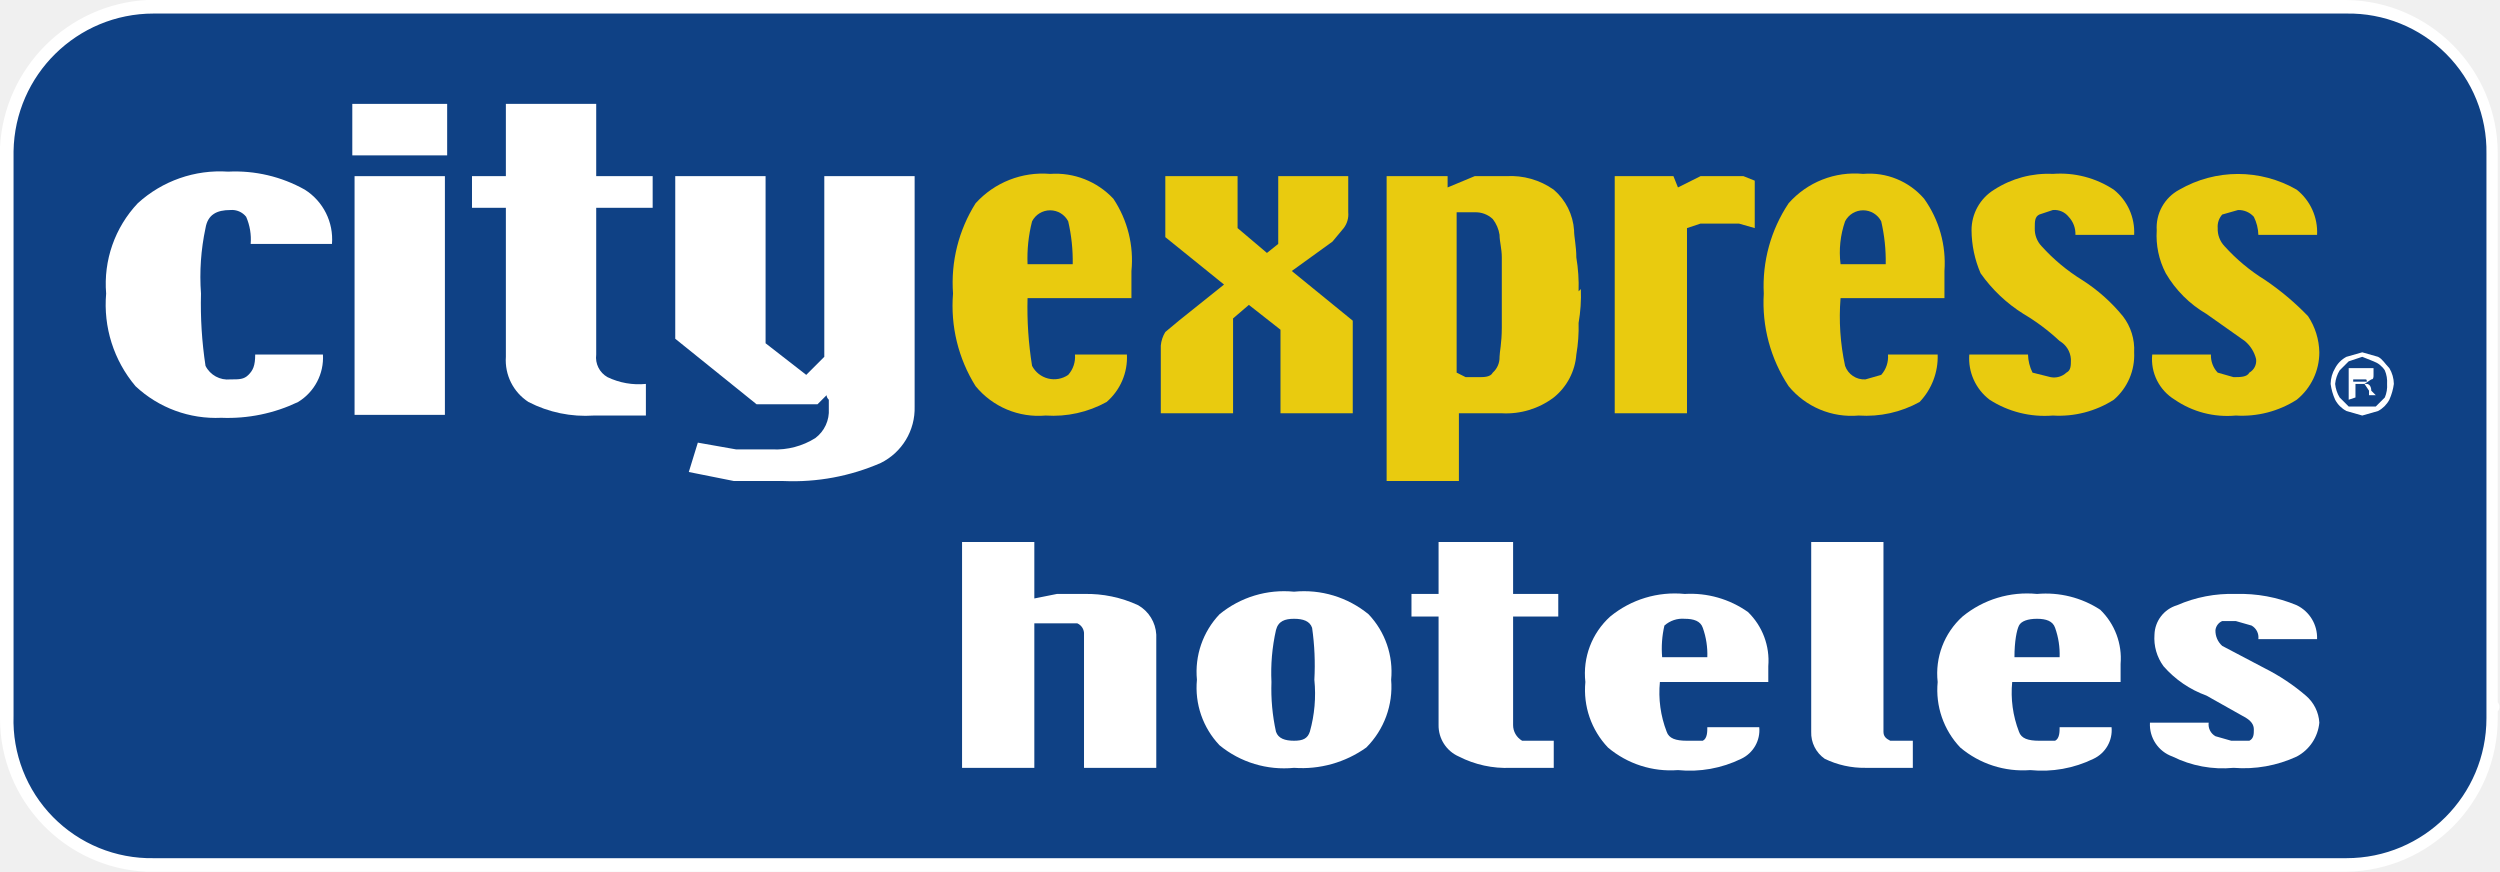
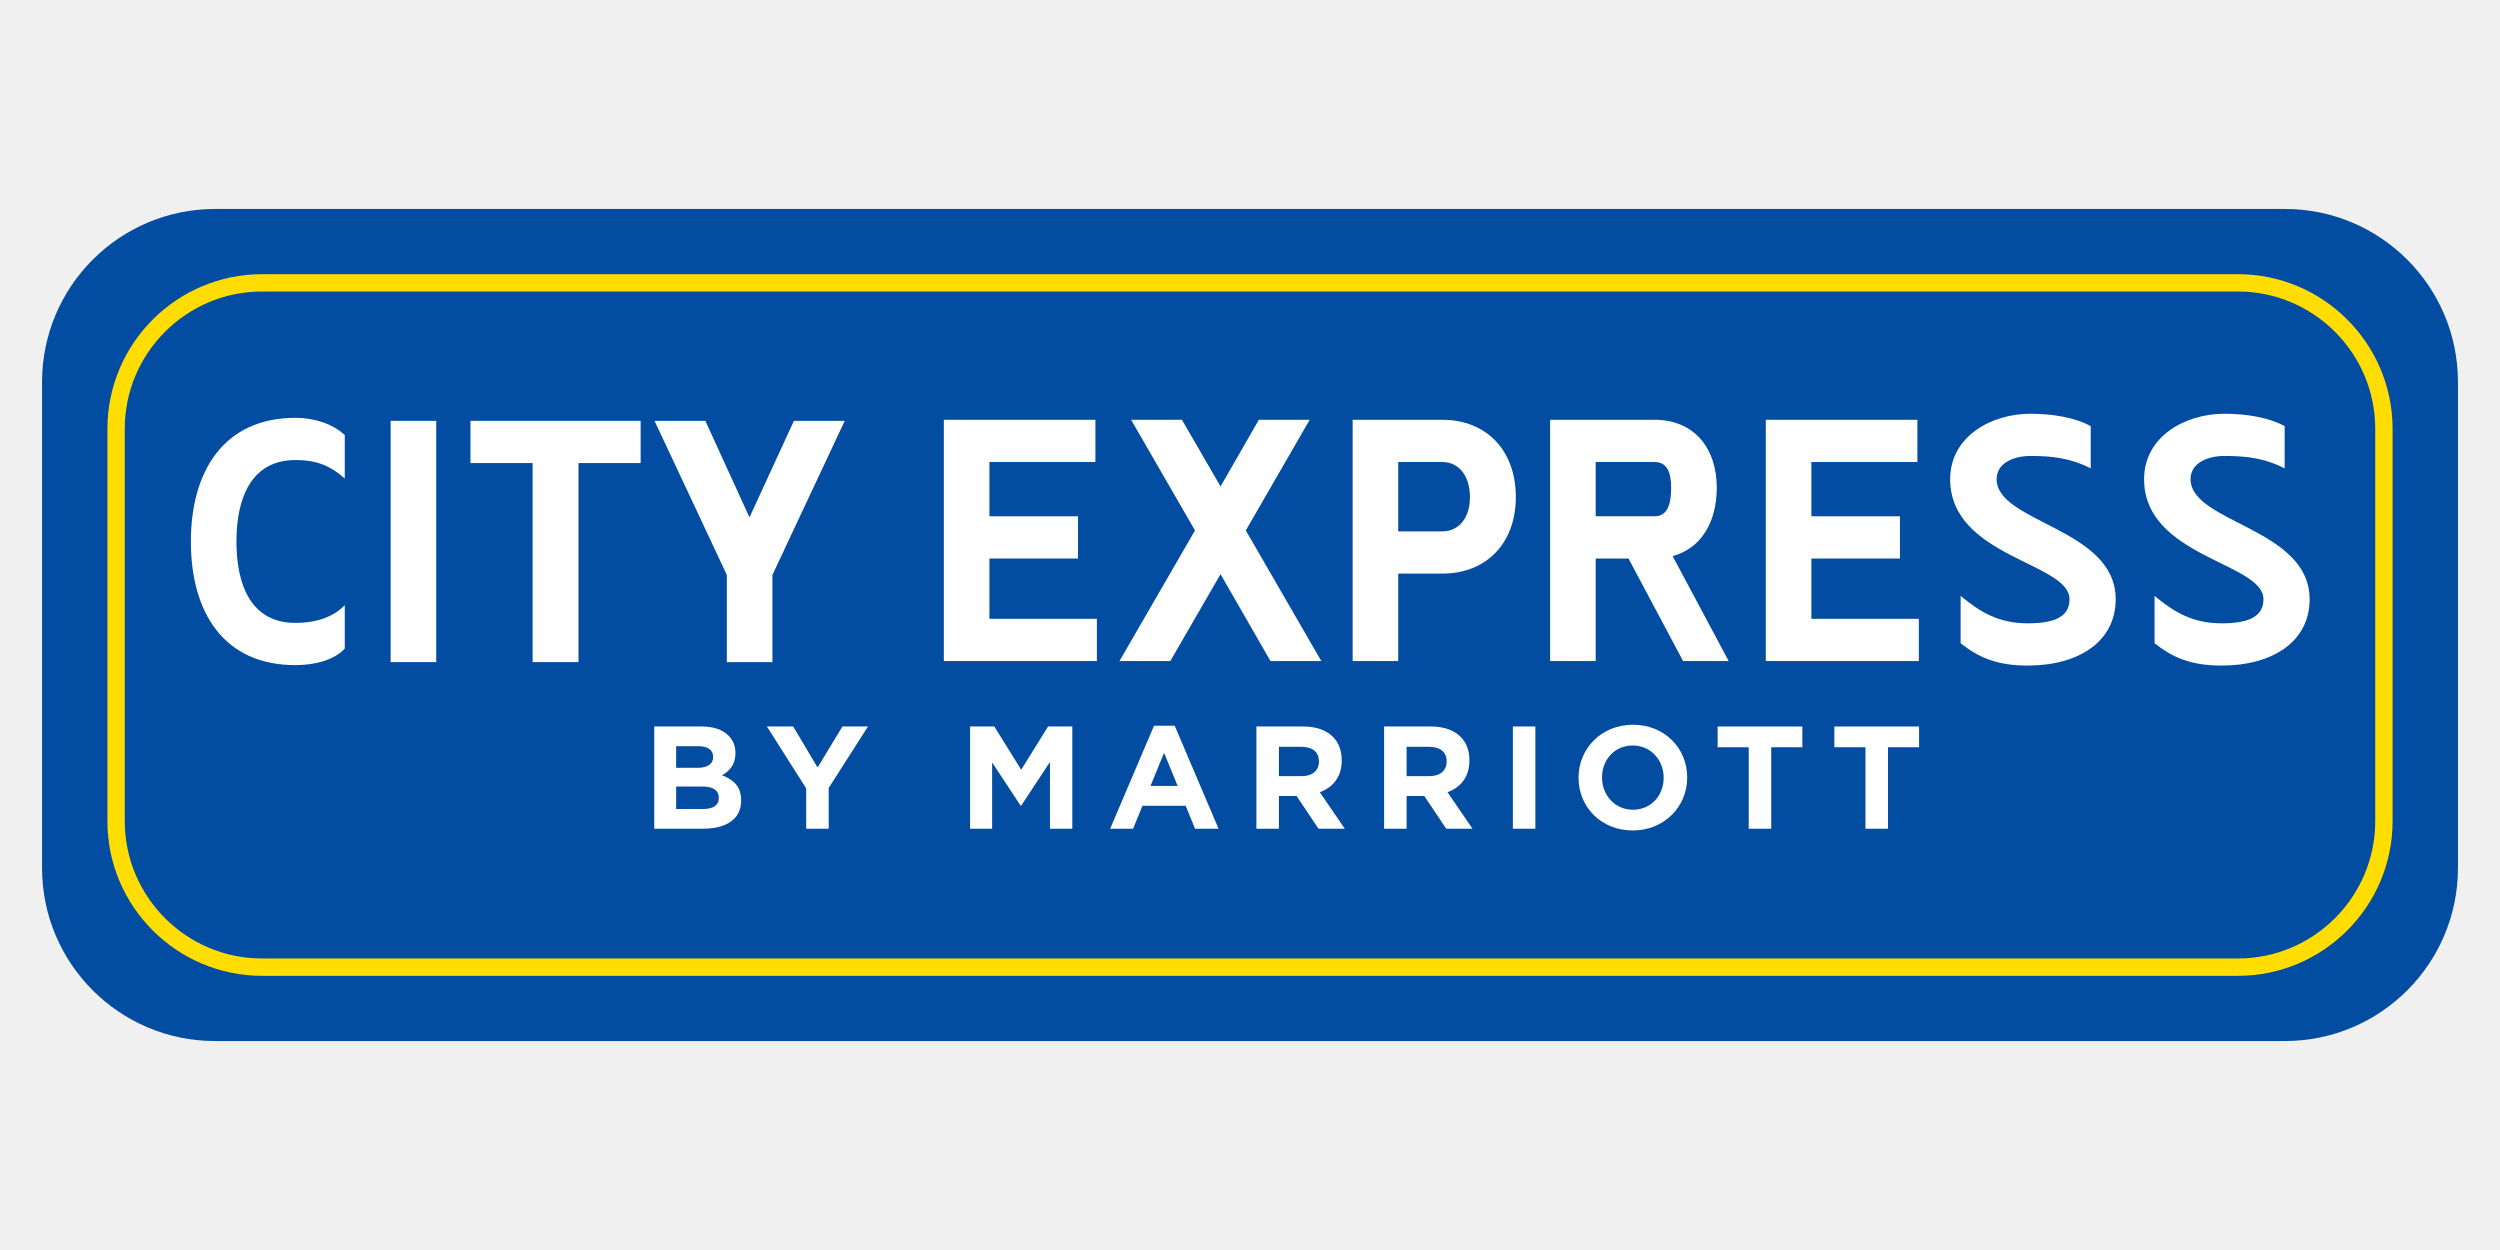
- <svg xmlns="http://www.w3.org/2000/svg" viewBox="0 0 110.7 38.6">
-   <defs>
-     <style>.a{fill:#0f4185;}.b{fill:#fff;}.c{fill:#e9cb0f;}</style>
-   </defs>
-   <path class="a" d="M110.3,31.8c0-.3.1-.5.1-.7V7.1c0-.1-.1-.2-.1-.3A6.5,6.5,0,0,0,103.9.3H6.8A6.5,6.5,0,0,0,.3,6.7h0V31.8a6.5,6.5,0,0,0,6.5,6.5h97.1a6.4,6.4,0,0,0,6.4-6.5" />
-   <path class="b" d="M6.5,38.6h0A6.8,6.8,0,0,1,0,31.8V6.5A6.9,6.9,0,0,1,6.5,0h97.4a6.8,6.8,0,0,1,6.7,6.8h0V31.1a.3.3,0,0,1,0,.4v.3a6.8,6.8,0,0,1-6.7,6.8ZM.6,7V31.7A6.1,6.1,0,0,0,6.8,38h97.1a6.2,6.2,0,0,0,6.2-6.2V7.1h0V6.8A6.1,6.1,0,0,0,103.9.6H6.8A6.2,6.2,0,0,0,.6,6.7Z" />
-   <path class="b" d="M51.2,34H48V28.1a.5.5,0,0,0-.3-.5H45.8V34H42.6V24h3.2v2.5l1-.2H48a5.4,5.4,0,0,1,2.4.5,1.6,1.6,0,0,1,.8,1.3Z" />
-   <path class="b" d="M61.6,30.1a3.8,3.8,0,0,1-1.1,3,4.9,4.9,0,0,1-3.2.9A4.5,4.5,0,0,1,54,33a3.7,3.7,0,0,1-1-2.9,3.7,3.7,0,0,1,1-2.9,4.5,4.5,0,0,1,3.3-1,4.5,4.5,0,0,1,3.3,1,3.7,3.7,0,0,1,1,2.9m-3.4,0a11.7,11.7,0,0,0-.1-2.3c-.1-.3-.4-.4-.8-.4s-.7.1-.8.5a8.6,8.6,0,0,0-.2,2.3,8.8,8.8,0,0,0,.2,2.2c.1.3.4.4.8.4s.6-.1.7-.4a6.2,6.2,0,0,0,.2-2.3" />
-   <path class="b" d="M69,27.3H67v4.8a.8.8,0,0,0,.4.7h1.4V34H66.9a4.6,4.6,0,0,1-2.3-.5,1.5,1.5,0,0,1-.9-1.4V27.3H62.5v-1h1.2V24H67v2.3h2Z" />
-   <path class="b" d="M78.3,30.2H73.5a4.8,4.8,0,0,0,.3,2.2c.1.3.4.4.9.4h.7c.2-.1.2-.4.2-.6h2.3a1.4,1.4,0,0,1-.8,1.4,5.2,5.2,0,0,1-2.8.5,4.3,4.3,0,0,1-3.1-1,3.7,3.7,0,0,1-1-2.9,3.4,3.4,0,0,1,1.1-2.9,4.5,4.5,0,0,1,3.3-1,4.4,4.4,0,0,1,2.8.8,3,3,0,0,1,.9,2.4Zm-2.7-1.1a3.5,3.5,0,0,0-.2-1.3c-.1-.3-.4-.4-.8-.4a1.2,1.2,0,0,0-.9.3,4.5,4.5,0,0,0-.1,1.4Z" />
-   <path class="b" d="M84.7,34H82.6a4,4,0,0,1-1.8-.4,1.4,1.4,0,0,1-.6-1.2V24h3.2v8.4c0,.2.1.3.3.4h1Z" />
-   <path class="b" d="M93.9,30.2H89.1a4.8,4.8,0,0,0,.3,2.2c.1.3.4.4.9.4H91c.2-.1.2-.4.2-.6h2.3a1.4,1.4,0,0,1-.8,1.4,5.2,5.2,0,0,1-2.8.5,4.3,4.3,0,0,1-3.1-1,3.7,3.7,0,0,1-1-2.9,3.4,3.4,0,0,1,1.1-2.9,4.5,4.5,0,0,1,3.3-1A4.4,4.4,0,0,1,93,27a3,3,0,0,1,.9,2.4Zm-2.7-1.1a3.5,3.5,0,0,0-.2-1.3c-.1-.3-.4-.4-.8-.4s-.7.1-.8.3-.2.7-.2,1.4Z" />
-   <path class="b" d="M102.7,32a1.9,1.9,0,0,1-1,1.5,5.6,5.6,0,0,1-2.8.5,5,5,0,0,1-2.7-.5,1.5,1.5,0,0,1-1-1.5h2.6a.6.6,0,0,0,.3.6l.7.2h.8c.2-.1.2-.3.2-.5s-.1-.4-.5-.6l-1.6-.9a4.6,4.6,0,0,1-1.9-1.3,2.1,2.1,0,0,1-.4-1.4,1.4,1.4,0,0,1,1-1.3,6,6,0,0,1,2.6-.5,6.5,6.5,0,0,1,2.7.5,1.6,1.6,0,0,1,.9,1.5H100a.6.6,0,0,0-.3-.6l-.7-.2h-.6a.5.5,0,0,0-.3.4.9.9,0,0,0,.3.7l1.9,1a9,9,0,0,1,1.8,1.2,1.7,1.7,0,0,1,.6,1.2" />
-   <path class="c" d="M50.1,13.2H45.5a16.2,16.2,0,0,0,.2,3,1.1,1.1,0,0,0,1.6.4,1.2,1.2,0,0,0,.3-.9h2.3a2.6,2.6,0,0,1-.9,2.1,4.9,4.9,0,0,1-2.7.6,3.6,3.6,0,0,1-3.1-1.3,6.7,6.7,0,0,1-1-4.1,6.6,6.6,0,0,1,1-4,4,4,0,0,1,3.3-1.3,3.5,3.5,0,0,1,2.8,1.1,4.9,4.9,0,0,1,.8,3.2Zm-2.6-1.5a7.8,7.8,0,0,0-.2-1.9.9.9,0,0,0-1.6,0,6.6,6.6,0,0,0-.2,1.9Z" />
-   <path class="c" d="M59.9,18.3H56.7V14.6l-1.4-1.1-.7.6v4.2H51.4v-3a1.4,1.4,0,0,1,.2-.6l.6-.5,2-1.6-2.6-2.1V7.8h3.2v2.3l1.3,1.1.5-.4v-3h3.1V9.4a1,1,0,0,1-.2.7l-.5.6L57.2,12l2.7,2.2Z" />
-   <path class="c" d="M70,12.8a7.1,7.1,0,0,1-.1,1.5,7.1,7.1,0,0,1-.1,1.4,2.7,2.7,0,0,1-1,1.9,3.5,3.5,0,0,1-2.3.7H64.6v3H61.4V7.8h2.7v.5l1.2-.5h1.4a3.3,3.3,0,0,1,2.1.6,2.6,2.6,0,0,1,.9,1.8c0,.3.1.7.1,1.2a7.6,7.6,0,0,1,.1,1.5m-3.4,0V11.4c0-.4-.1-.7-.1-1a1.5,1.5,0,0,0-.3-.7,1.1,1.1,0,0,0-.8-.3h-.8v7.1l.4.2h.6c.2,0,.5,0,.6-.2a.9.9,0,0,0,.3-.7c0-.2.1-.6.1-1.3V12.8" />
-   <path class="c" d="M77.7,10.1,77,9.9H75.3l-.6.2v8.2H71.5V7.8h2.6l.2.5,1-.5h1.9l.5.2Z" />
-   <path class="c" d="M86.1,13.2H81.5a10.3,10.3,0,0,0,.2,3,.9.9,0,0,0,.9.6l.7-.2a1.2,1.2,0,0,0,.3-.9h2.2a2.9,2.9,0,0,1-.8,2.1,4.9,4.9,0,0,1-2.7.6,3.6,3.6,0,0,1-3.1-1.3A6.7,6.7,0,0,1,78.1,13a6.6,6.6,0,0,1,1.1-4,3.9,3.9,0,0,1,3.3-1.3,3.2,3.2,0,0,1,2.7,1.1,4.9,4.9,0,0,1,.9,3.2Zm-2.6-1.5a7.8,7.8,0,0,0-.2-1.9.9.9,0,0,0-1.6,0,4.2,4.2,0,0,0-.2,1.9Z" />
-   <path class="c" d="M94.5,15.6a2.6,2.6,0,0,1-.9,2.1,4.5,4.5,0,0,1-2.7.7,4.5,4.5,0,0,1-2.8-.7,2.3,2.3,0,0,1-.9-2h2.6a1.9,1.9,0,0,0,.2.8l.8.2a.8.8,0,0,0,.7-.2c.2-.1.2-.3.2-.6a1,1,0,0,0-.5-.8,9.2,9.2,0,0,0-1.6-1.2,6.6,6.6,0,0,1-1.9-1.8,4.9,4.9,0,0,1-.4-1.9,2.1,2.1,0,0,1,1-1.8,4.4,4.4,0,0,1,2.6-.7,4.3,4.3,0,0,1,2.7.7,2.4,2.4,0,0,1,.9,2H91.9a1.1,1.1,0,0,0-.3-.8.8.8,0,0,0-.7-.3l-.6.2c-.2.1-.2.3-.2.6a1.1,1.1,0,0,0,.3.8,8.3,8.3,0,0,0,1.8,1.5A7.6,7.6,0,0,1,94,14a2.4,2.4,0,0,1,.5,1.6" />
-   <path class="c" d="M102.7,15.6a2.7,2.7,0,0,1-1,2.1,4.5,4.5,0,0,1-2.7.7,4.1,4.1,0,0,1-2.7-.7,2.1,2.1,0,0,1-1-2h2.6a1.1,1.1,0,0,0,.3.8l.7.2c.3,0,.6,0,.7-.2a.6.6,0,0,0,.3-.6,1.5,1.5,0,0,0-.5-.8l-1.7-1.2a5,5,0,0,1-1.8-1.8,3.6,3.6,0,0,1-.4-1.9,1.9,1.9,0,0,1,1-1.8,5.2,5.2,0,0,1,5.2,0,2.4,2.4,0,0,1,.9,2H100a1.9,1.9,0,0,0-.2-.8.9.9,0,0,0-.7-.3l-.7.2a.8.8,0,0,0-.2.6,1.1,1.1,0,0,0,.3.8,8.3,8.3,0,0,0,1.8,1.5,11.9,11.9,0,0,1,1.9,1.6,3,3,0,0,1,.5,1.6" />
-   <path class="b" d="M14.7,10.8H11.1a2.5,2.5,0,0,0-.2-1.2.8.8,0,0,0-.7-.3c-.6,0-1,.2-1.1.8A10.3,10.3,0,0,0,8.9,13a18.1,18.1,0,0,0,.2,3.2,1.1,1.1,0,0,0,1.1.6c.4,0,.6,0,.8-.2s.3-.4.3-.9h3a2.3,2.3,0,0,1-1.1,2.1,7.2,7.2,0,0,1-3.4.7A5.2,5.2,0,0,1,6,17.1,5.6,5.6,0,0,1,4.7,13,5.2,5.2,0,0,1,6.1,9a5.4,5.4,0,0,1,4-1.4,6.3,6.3,0,0,1,3.4.8,2.6,2.6,0,0,1,1.2,2.4" />
-   <rect class="b" x="15.7" y="7.8" width="4" height="10.57" />
-   <path class="b" d="M28.9,9.2H26.4v6.5a1,1,0,0,0,.5,1,3.2,3.2,0,0,0,1.7.3v1.4H26.3a5.5,5.5,0,0,1-2.9-.6,2.2,2.2,0,0,1-1-2V9.2H20.9V7.8h1.5V4.6h4V7.8h2.5Z" />
-   <path class="b" d="M40.5,18A2.7,2.7,0,0,1,39,20.5a9.7,9.7,0,0,1-4.3.8H32.5l-2-.4.4-1.3,1.7.3h1.6a3.3,3.3,0,0,0,1.9-.5,1.5,1.5,0,0,0,.6-1.3v-.4a.3.3,0,0,1-.1-.2l-.4.4H33.5L29.9,15V7.8h4v7.4l1.8,1.4.8-.8v-8h4Z" />
-   <rect class="b" x="15.6" y="4.6" width="4.2" height="2.28" />
-   <path class="b" d="M104.6,15.6l.7.2c.2.1.3.3.5.5a1.4,1.4,0,0,1,.2.7,2.5,2.5,0,0,1-.2.7,1.2,1.2,0,0,1-.5.5l-.7.2-.7-.2a1.2,1.2,0,0,1-.5-.5,2.5,2.5,0,0,1-.2-.7,1.4,1.4,0,0,1,.2-.7,1.2,1.2,0,0,1,.5-.5l.7-.2m0,.2-.6.2-.4.4a1.4,1.4,0,0,0-.2.6,1.4,1.4,0,0,0,.2.6l.4.4h1.2l.4-.4a1.3,1.3,0,0,0,.1-.6,1.3,1.3,0,0,0-.1-.6,1,1,0,0,0-.5-.4l-.5-.2m-.6,1.9V16.3h1.1v.3c0,.1,0,.2-.1.2l-.3.2h.1c.1,0,.2.1.2.3l.2.2h-.3v-.2l-.2-.3h-.4v.6Zm.2-.8h.6c0-.1,0-.1-.1-.1h-.5Z" />
+ <svg xmlns="http://www.w3.org/2000/svg" version="1.1" id="Layer_1" x="0px" y="0px" viewBox="0 0 2000 1000" style="enable-background:new 0 0 2000 1000;" xml:space="preserve">
+   <style type="text/css">
+ 	.st0{fill:#024DA1;}
+ 	.st1{fill:#FFDD00;}
+ 	.st2{fill:#FFFFFF;}
+ </style>
+   <g>
+     <g>
+       <path class="st0" d="M1827.89,832.83H172.11c-76.48,0-138.47-62-138.47-138.47V305.64c0-76.48,62-138.47,138.47-138.47h1655.78    c76.48,0,138.47,62,138.47,138.47v388.72C1966.36,770.84,1904.36,832.83,1827.89,832.83z" />
+       <path class="st1" d="M1790.32,780.67H209.68c-68.23,0-123.75-55.51-123.75-123.74V343.08c0-68.23,55.51-123.74,123.75-123.74    h1580.64c68.23,0,123.75,55.51,123.75,123.74v313.84C1914.07,725.16,1858.56,780.67,1790.32,780.67z M209.68,233.2    c-60.58,0-109.87,49.29-109.87,109.87v313.84c0,60.58,49.29,109.87,109.87,109.87h1580.64c60.58,0,109.87-49.29,109.87-109.87    V343.08c0-60.58-49.29-109.87-109.87-109.87H209.68z" />
+     </g>
+     <g>
+       <g>
+         <g>
+           <path class="st2" d="M236.32,532.1c-57.38,0-83.63-42.22-83.63-98.91c0-55.97,26.25-98.92,83.63-98.92      c14.87,0,29.5,4.58,39.49,13.75v34.74c-11.15-9.65-21.37-14.72-39.49-14.72c-34.85,0-47.16,29.68-47.16,65.14      c0,35.94,12.31,65.14,47.16,65.14c18.35,0,31.59-5.79,39.49-14.23v34.74C267.91,527.52,253.05,532.1,236.32,532.1z" />
+           <path class="st2" d="M348.97,336.68v193H312.5v-193H348.97z" />
+           <path class="st2" d="M512.5,370.46h-49.71v159.23h-36.7V370.46h-49.72v-33.78H512.5V370.46z" />
+           <path class="st2" d="M581.47,529.69v-69.72l-57.84-123.28h40.65l35.31,77.2l35.54-77.2h40.65l-57.85,123.28v69.72H581.47z" />
+         </g>
+         <g>
+           <path class="st2" d="M876.33,335.83v33.78h-84.79v43.42h70.85v33.78h-70.85v48.25h85.96v33.78H755.07v-193H876.33z" />
+           <path class="st2" d="M1047.75,335.83l-51.11,88.54l60.4,104.46h-40.65l-39.96-69.48l-40.19,69.48h-40.65l60.4-104.46      l-51.11-88.54h40.65l30.9,53.32l30.67-53.32H1047.75z" />
+           <path class="st2" d="M1153.89,335.83c35.31,0,58.78,24.61,58.78,61.76c0,36.91-23.46,61.28-58.78,61.28h-35.31v69.96h-36.47      v-193H1153.89z M1153.89,425.09c13.24,0,22.07-10.86,22.07-27.26c0-17.13-8.83-28.22-22.07-28.22h-35.31v55.49H1153.89z" />
+           <path class="st2" d="M1323.69,335.83c31.36,0,49.72,22.44,49.72,54.28c0,27.99-12.78,48.73-35.31,54.77l44.84,83.96h-36.47      l-43.67-82.03h-26.25v82.03h-36.47v-193H1323.69z M1323.69,413.03c9.99,0,13.24-9.17,13.24-22.68c0-12.3-3.25-20.75-13.24-20.75      h-47.16v43.42H1323.69z" />
+           <path class="st2" d="M1533.9,335.83v33.78h-84.79v43.42h70.85v33.78h-70.85v48.25h85.96v33.78h-122.43v-193H1533.9z" />
+           <path class="st2" d="M1568.5,514.6v-37.88c14.63,12.06,29.5,21.95,53.66,21.95c23.23,0,33.45-6.27,33.45-19.3      c0-29.43-95.48-33.53-95.48-96.02c0-34.26,32.99-52.35,64.12-52.35c17.42,0,35.54,2.89,48.32,9.89v33.77      c-16.26-8.2-30.43-9.89-48.32-9.89c-12.31,0-26.95,5.07-26.95,18.58c0,34.98,95.25,39.08,95.25,96.02      c0,34.02-29.74,53.08-70.39,53.08C1597.77,532.45,1583.13,526.18,1568.5,514.6z" />
+           <path class="st2" d="M1723.65,514.6v-37.88c14.63,12.06,29.5,21.95,53.66,21.95c23.23,0,33.45-6.27,33.45-19.3      c0-29.43-95.48-33.53-95.48-96.02c0-34.26,32.99-52.35,64.12-52.35c17.42,0,35.54,2.89,48.32,9.89v33.77      c-16.26-8.2-30.43-9.89-48.32-9.89c-12.31,0-26.95,5.07-26.95,18.58c0,34.98,95.25,39.08,95.25,96.02      c0,34.02-29.74,53.08-70.39,53.08C1752.93,532.45,1738.29,526.18,1723.65,514.6z" />
+         </g>
+       </g>
+       <g>
+         <g>
+           <path class="st2" d="M523.4,581.19h37.97c9.35,0,16.71,2.57,21.38,7.25c3.75,3.74,5.61,8.29,5.61,13.9v0.24      c0,9.23-4.91,14.37-10.75,17.64c9.46,3.62,15.3,9.11,15.3,20.09v0.24c0,14.96-12.15,22.43-30.62,22.43h-38.9V581.19z       M557.52,614.26c7.94,0,12.97-2.57,12.97-8.65v-0.24c0-5.37-4.21-8.41-11.8-8.41h-17.76v17.29H557.52z M562.31,647.21      c7.95,0,12.74-2.8,12.74-8.88v-0.24c0-5.49-4.1-8.88-13.33-8.88h-20.79v17.99H562.31z" />
+           <path class="st2" d="M644.96,630.73l-31.43-49.54h21.03l19.51,32.83l19.86-32.83h20.45l-31.43,49.19v32.6h-18V630.73z" />
+           <path class="st2" d="M776.06,581.19h19.4l21.49,34.59l21.5-34.59h19.39v81.79h-17.87v-53.39l-23.02,34.93h-0.46l-22.79-34.59      v53.04h-17.64V581.19z" />
+           <path class="st2" d="M923.2,580.61h16.58l35.05,82.37h-18.81l-7.48-18.35h-34.58l-7.48,18.35h-18.35L923.2,580.61z       M942.12,628.75l-10.86-26.52l-10.87,26.52H942.12z" />
+           <path class="st2" d="M1005.14,581.19h37.39c10.4,0,18.46,2.92,23.84,8.3c4.56,4.56,7.01,10.98,7.01,18.69v0.24      c0,13.2-7.12,21.5-17.53,25.35l19.98,29.21h-21.03l-17.53-26.17h-14.14v26.17h-18V581.19z M1041.36,620.92      c8.77,0,13.79-4.67,13.79-11.56v-0.24c0-7.71-5.38-11.68-14.14-11.68h-17.87v23.48H1041.36z" />
+           <path class="st2" d="M1107.3,581.19h37.39c10.4,0,18.46,2.92,23.84,8.3c4.56,4.56,7.01,10.98,7.01,18.69v0.24      c0,13.2-7.12,21.5-17.53,25.35l19.98,29.21h-21.03l-17.53-26.17h-14.14v26.17h-18V581.19z M1143.52,620.92      c8.77,0,13.79-4.67,13.79-11.56v-0.24c0-7.71-5.38-11.68-14.14-11.68h-17.87v23.48H1143.52z" />
+           <path class="st2" d="M1210.29,581.19h18v81.79h-18V581.19z" />
+           <path class="st2" d="M1262.83,622.32v-0.23c0-23.25,18.34-42.3,43.57-42.3s43.35,18.81,43.35,42.06v0.24      c0,23.25-18.35,42.29-43.58,42.29S1262.83,645.57,1262.83,622.32z M1330.93,622.32v-0.23c0-14.02-10.27-25.71-24.77-25.71      c-14.48,0-24.53,11.45-24.53,25.47v0.24c0,14.02,10.28,25.7,24.77,25.7C1320.88,647.79,1330.93,636.34,1330.93,622.32z" />
+           <path class="st2" d="M1398.98,597.79h-24.88v-16.59h67.76v16.59h-24.88v65.19h-18V597.79z" />
+           <path class="st2" d="M1492.38,597.79h-24.88v-16.59h67.76v16.59h-24.88v65.19h-18V597.79z" />
+         </g>
+       </g>
+     </g>
+   </g>
</svg>
